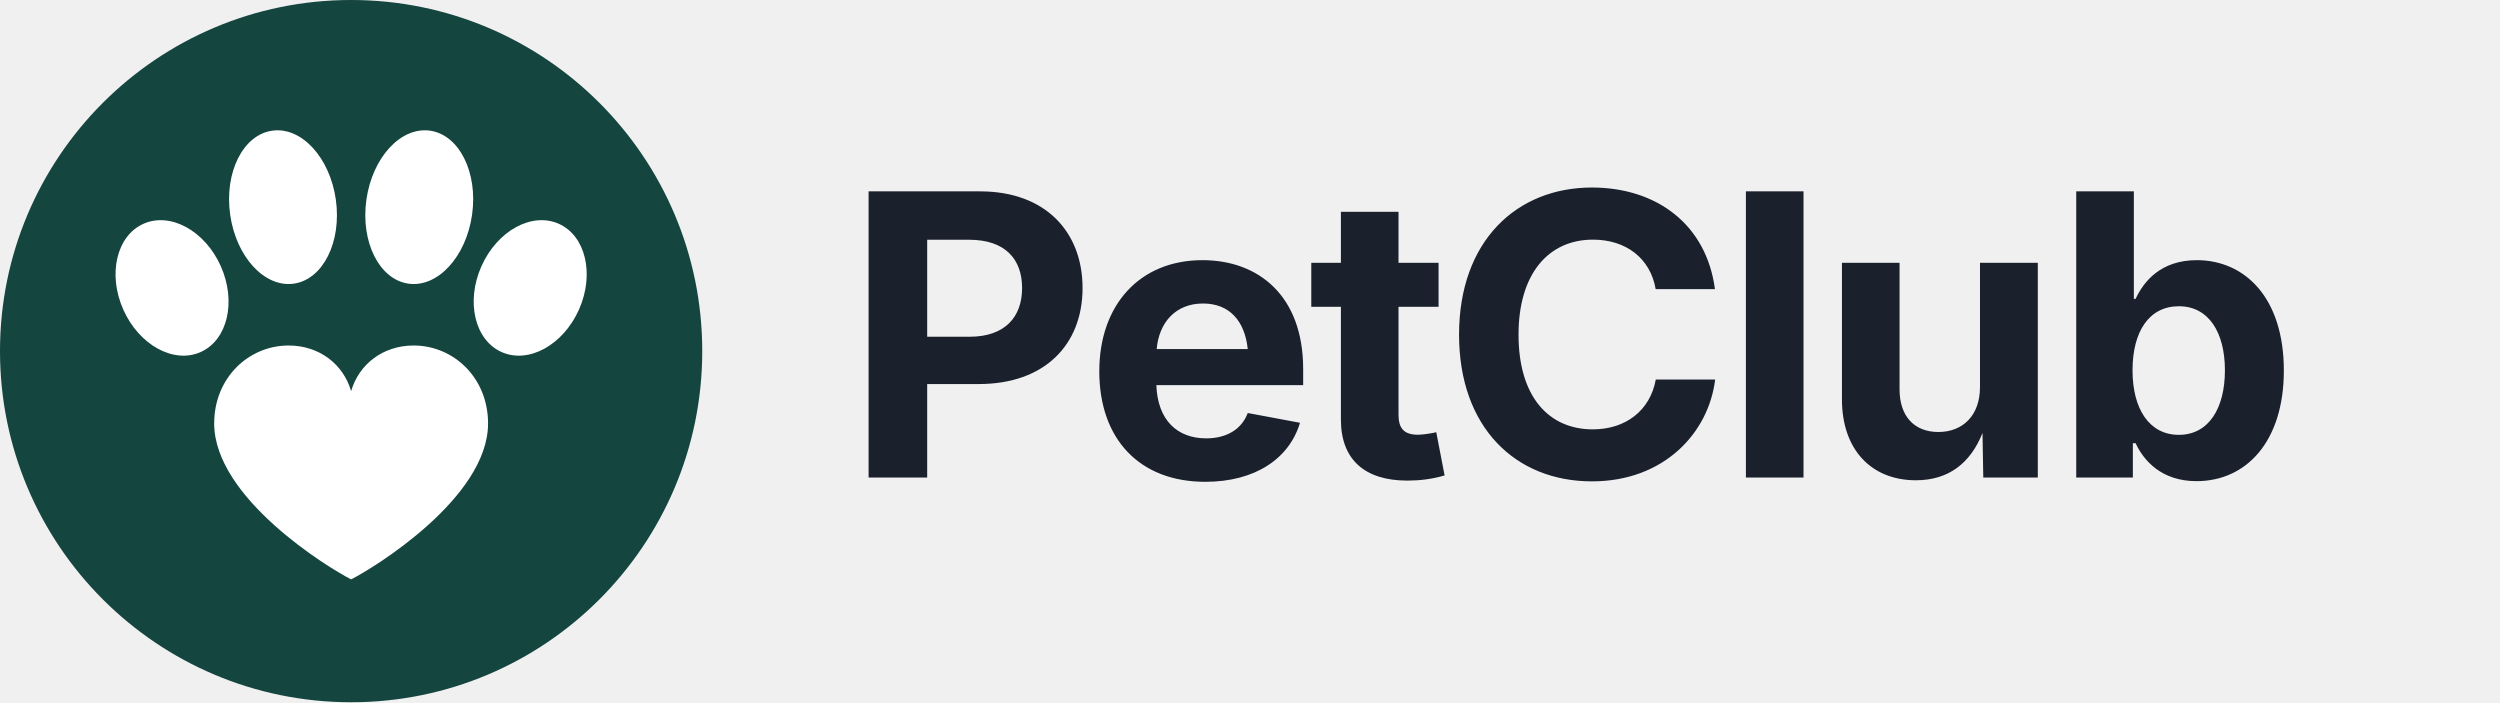
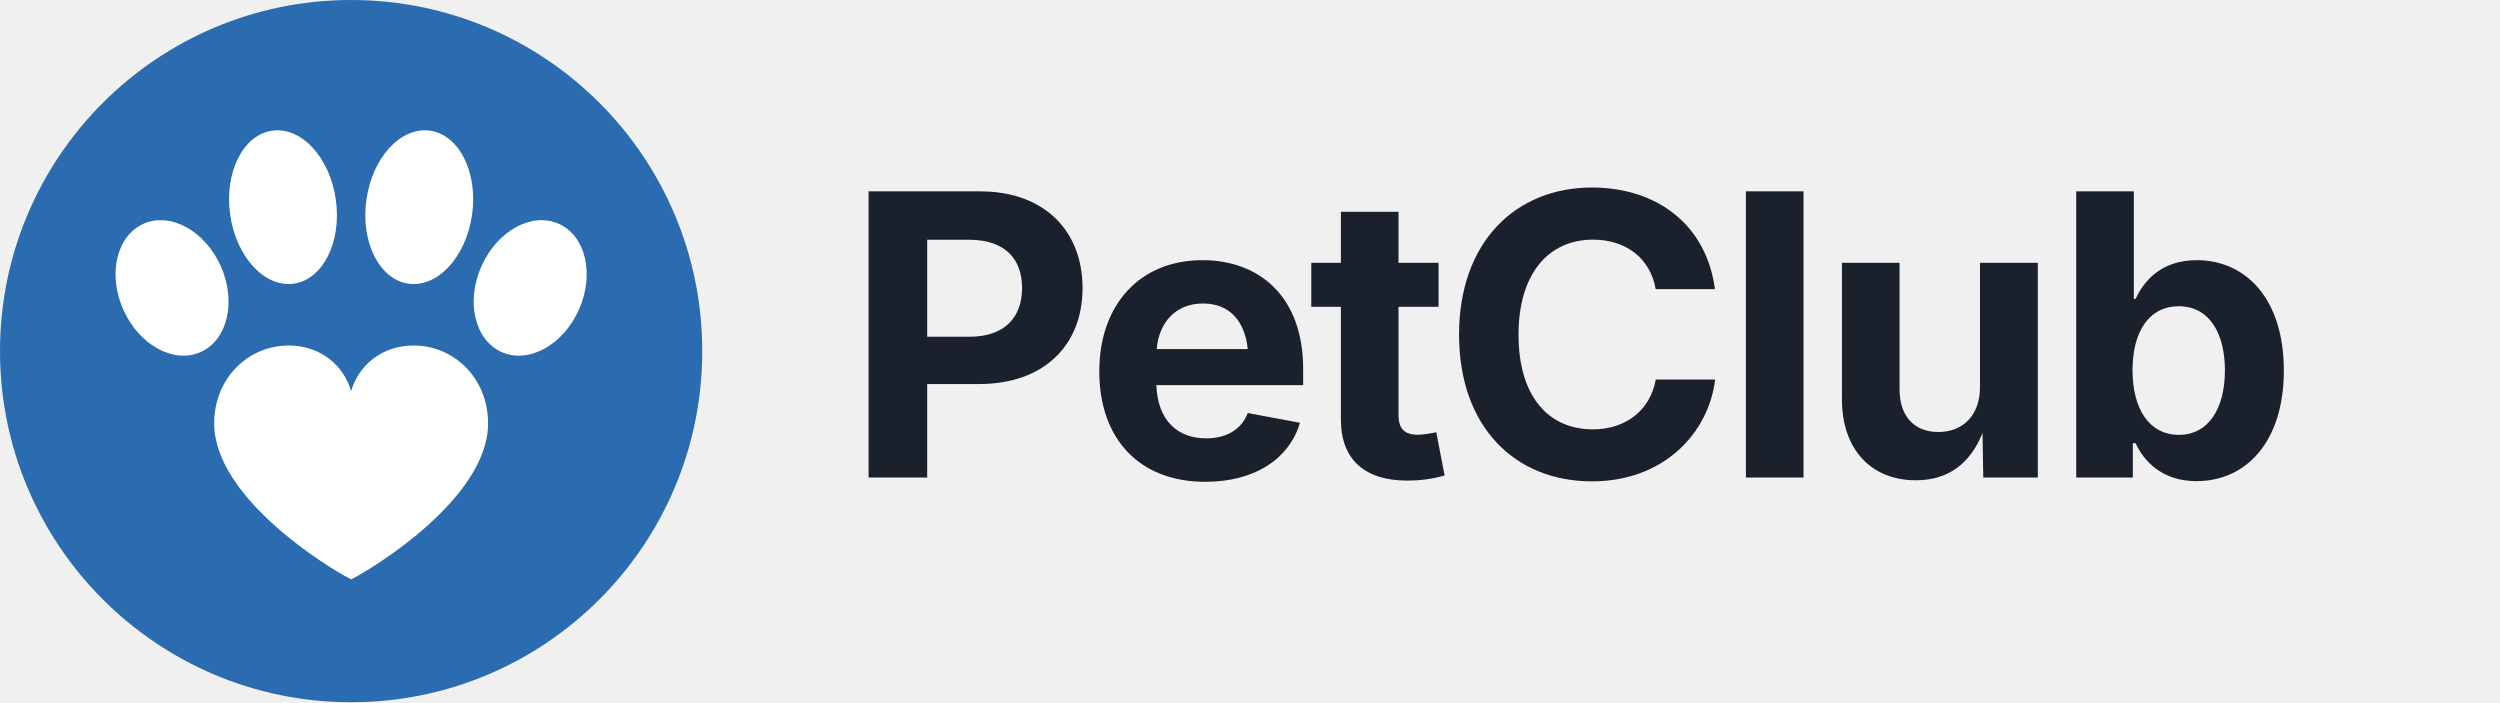
<svg xmlns="http://www.w3.org/2000/svg" viewBox="0 0 356 100" role="img" aria-label="PetClub">
  <g>
-     <circle cx="50" cy="50" r="50" fill="#14453F" />
+     <circle cx="50" cy="50" r="50" fill="#2B6CB0" />
    <g fill="#FFFFFF">
      <ellipse cx="24.5" cy="41" rx="7.6" ry="10" transform="rotate(-24 24.5 41)" />
      <ellipse cx="40.3" cy="29.5" rx="7.6" ry="11" transform="rotate(-8 40.3 29.5)" />
      <ellipse cx="59.7" cy="29.5" rx="7.6" ry="11" transform="rotate(8 59.7 29.5)" />
      <ellipse cx="75.5" cy="41" rx="7.6" ry="10" transform="rotate(24 75.5 41)" />
      <path d="M50 82.5c-3.2-1.6-19.5-11.6-19.5-22.2 0-6.5 4.9-11.1 10.6-11.1 4.4 0 7.8 2.7 8.9 6.5 1.1-3.8 4.5-6.5 8.9-6.5 5.7 0 10.6 4.6 10.6 11.1 0 10.6-16.3 20.6-19.5 22.2Z" />
    </g>
  </g>
  <text x="120" y="68" font-family="Inter, 'Segoe UI', system-ui, -apple-system, Helvetica, Arial, sans-serif" font-size="56" font-weight="700" letter-spacing="-1.5" fill="#1A202C">PetClub</text>
</svg>
